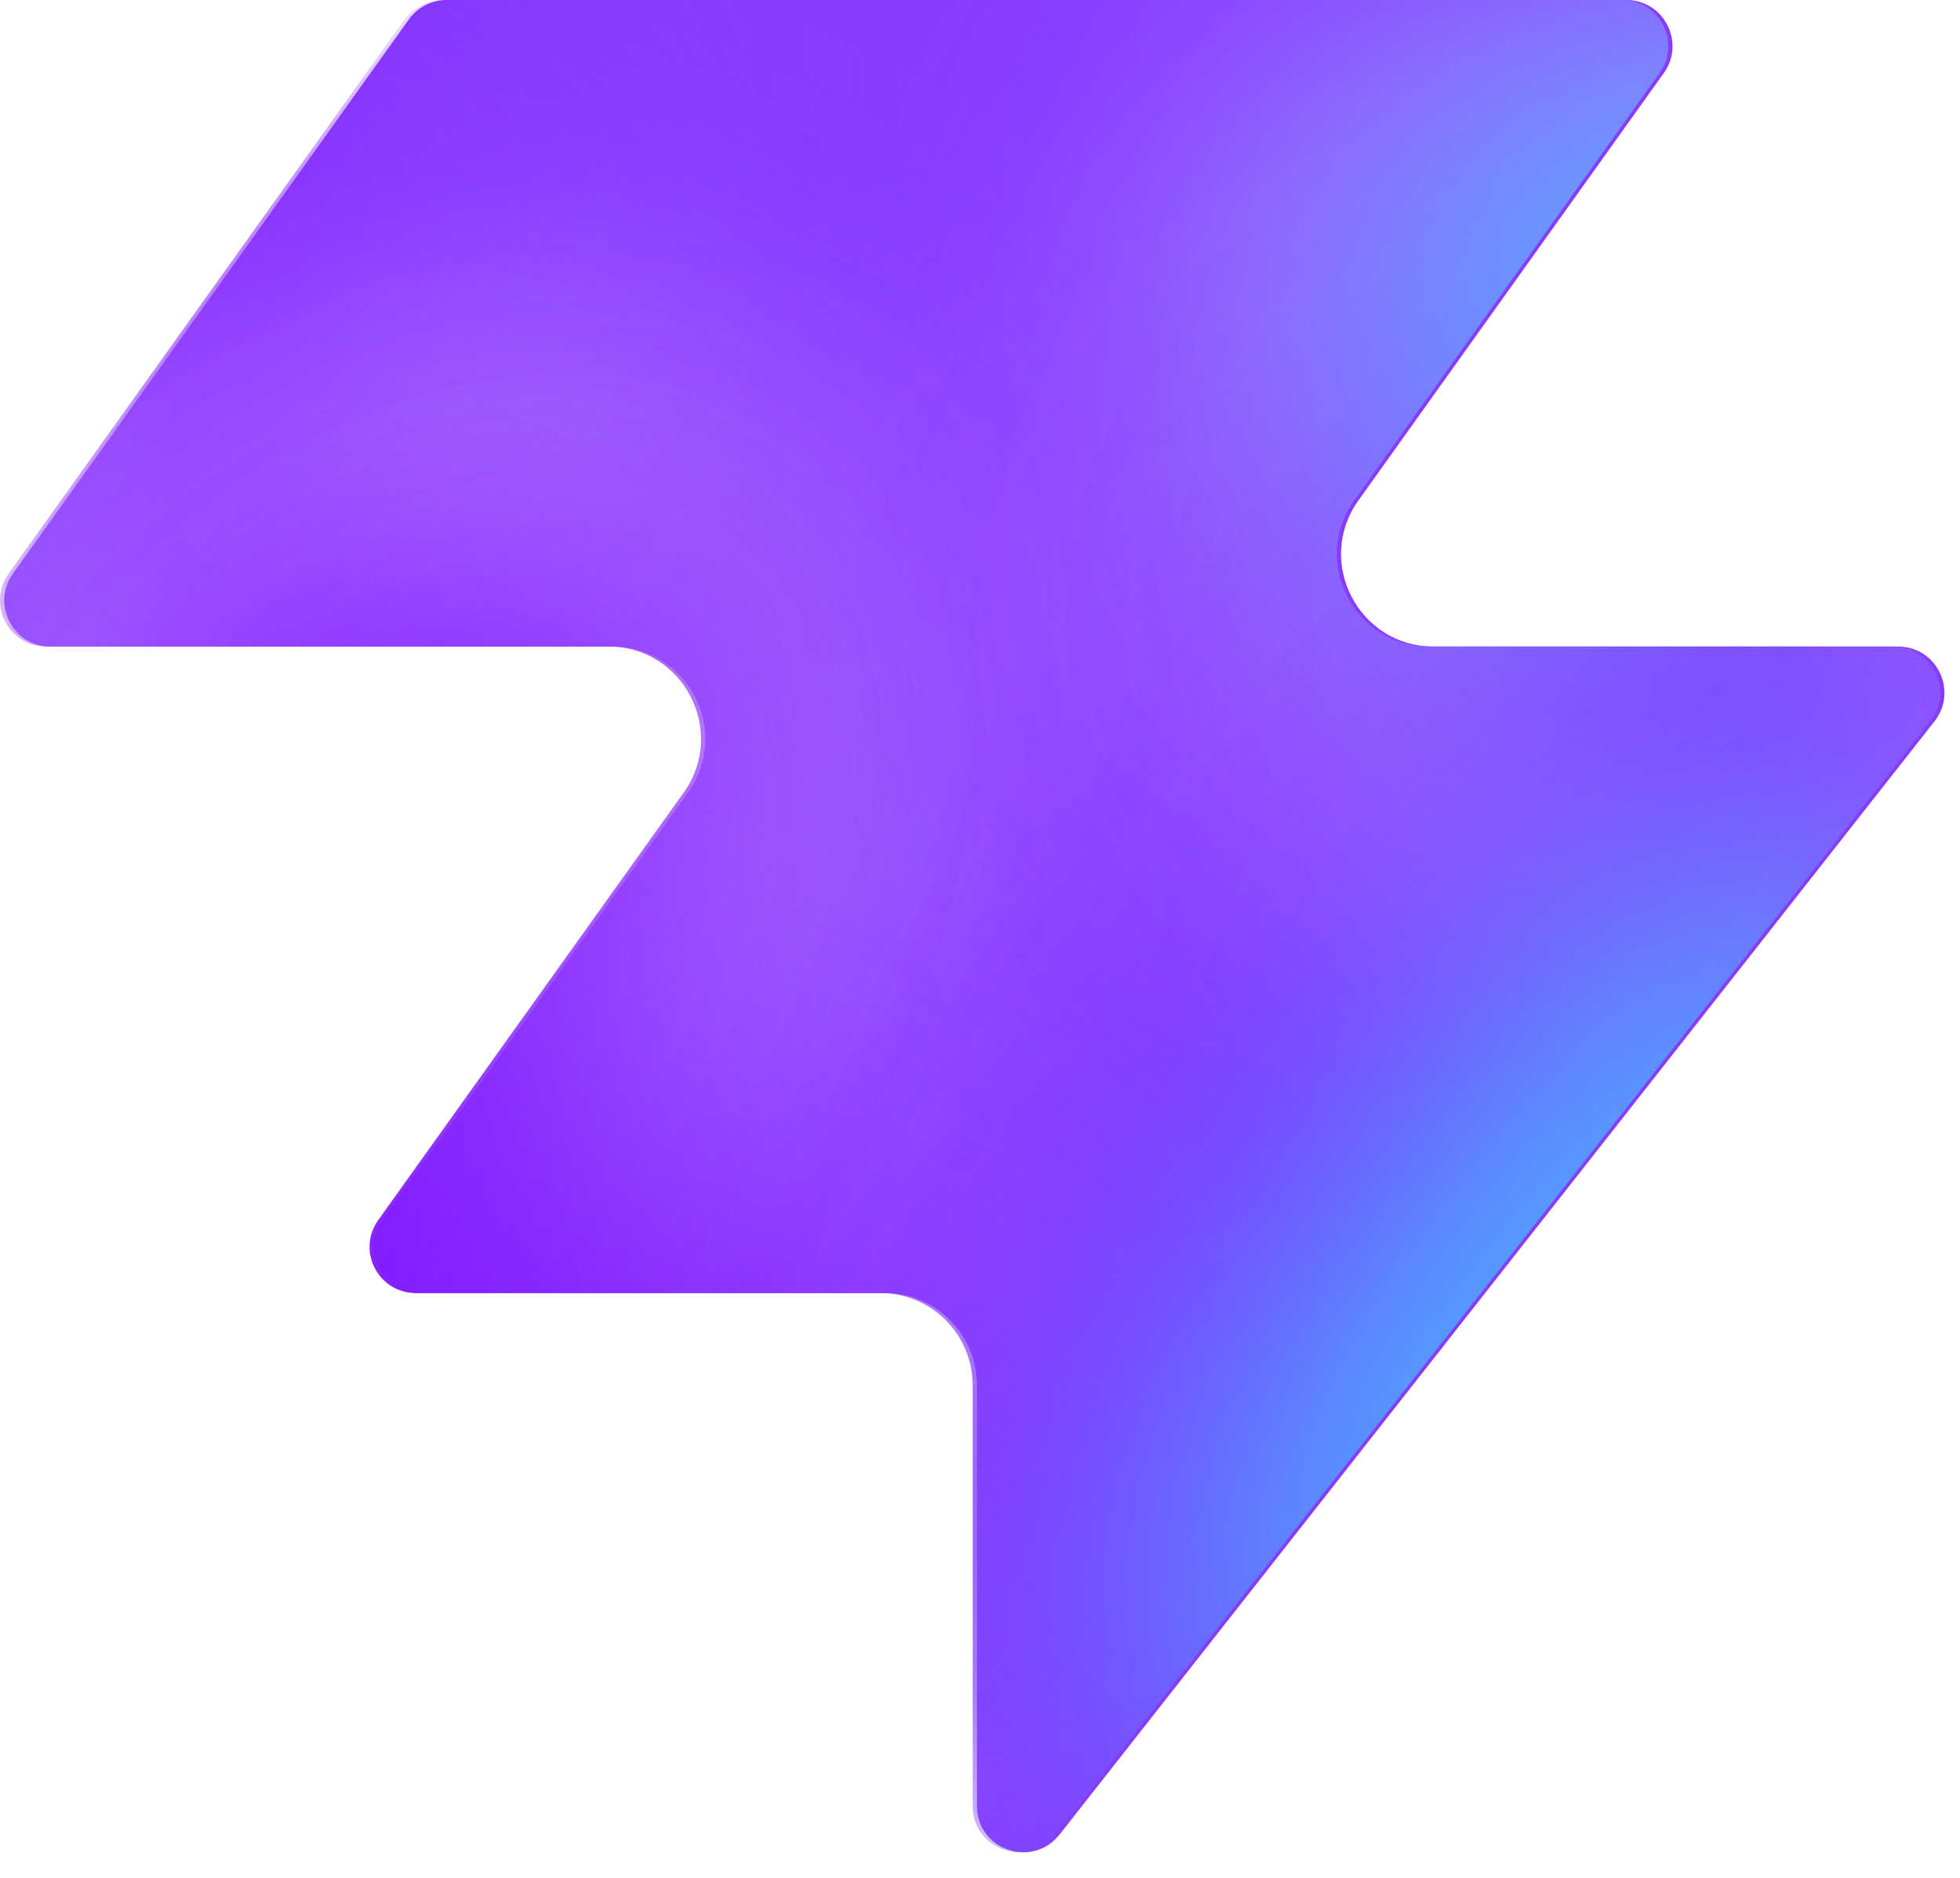
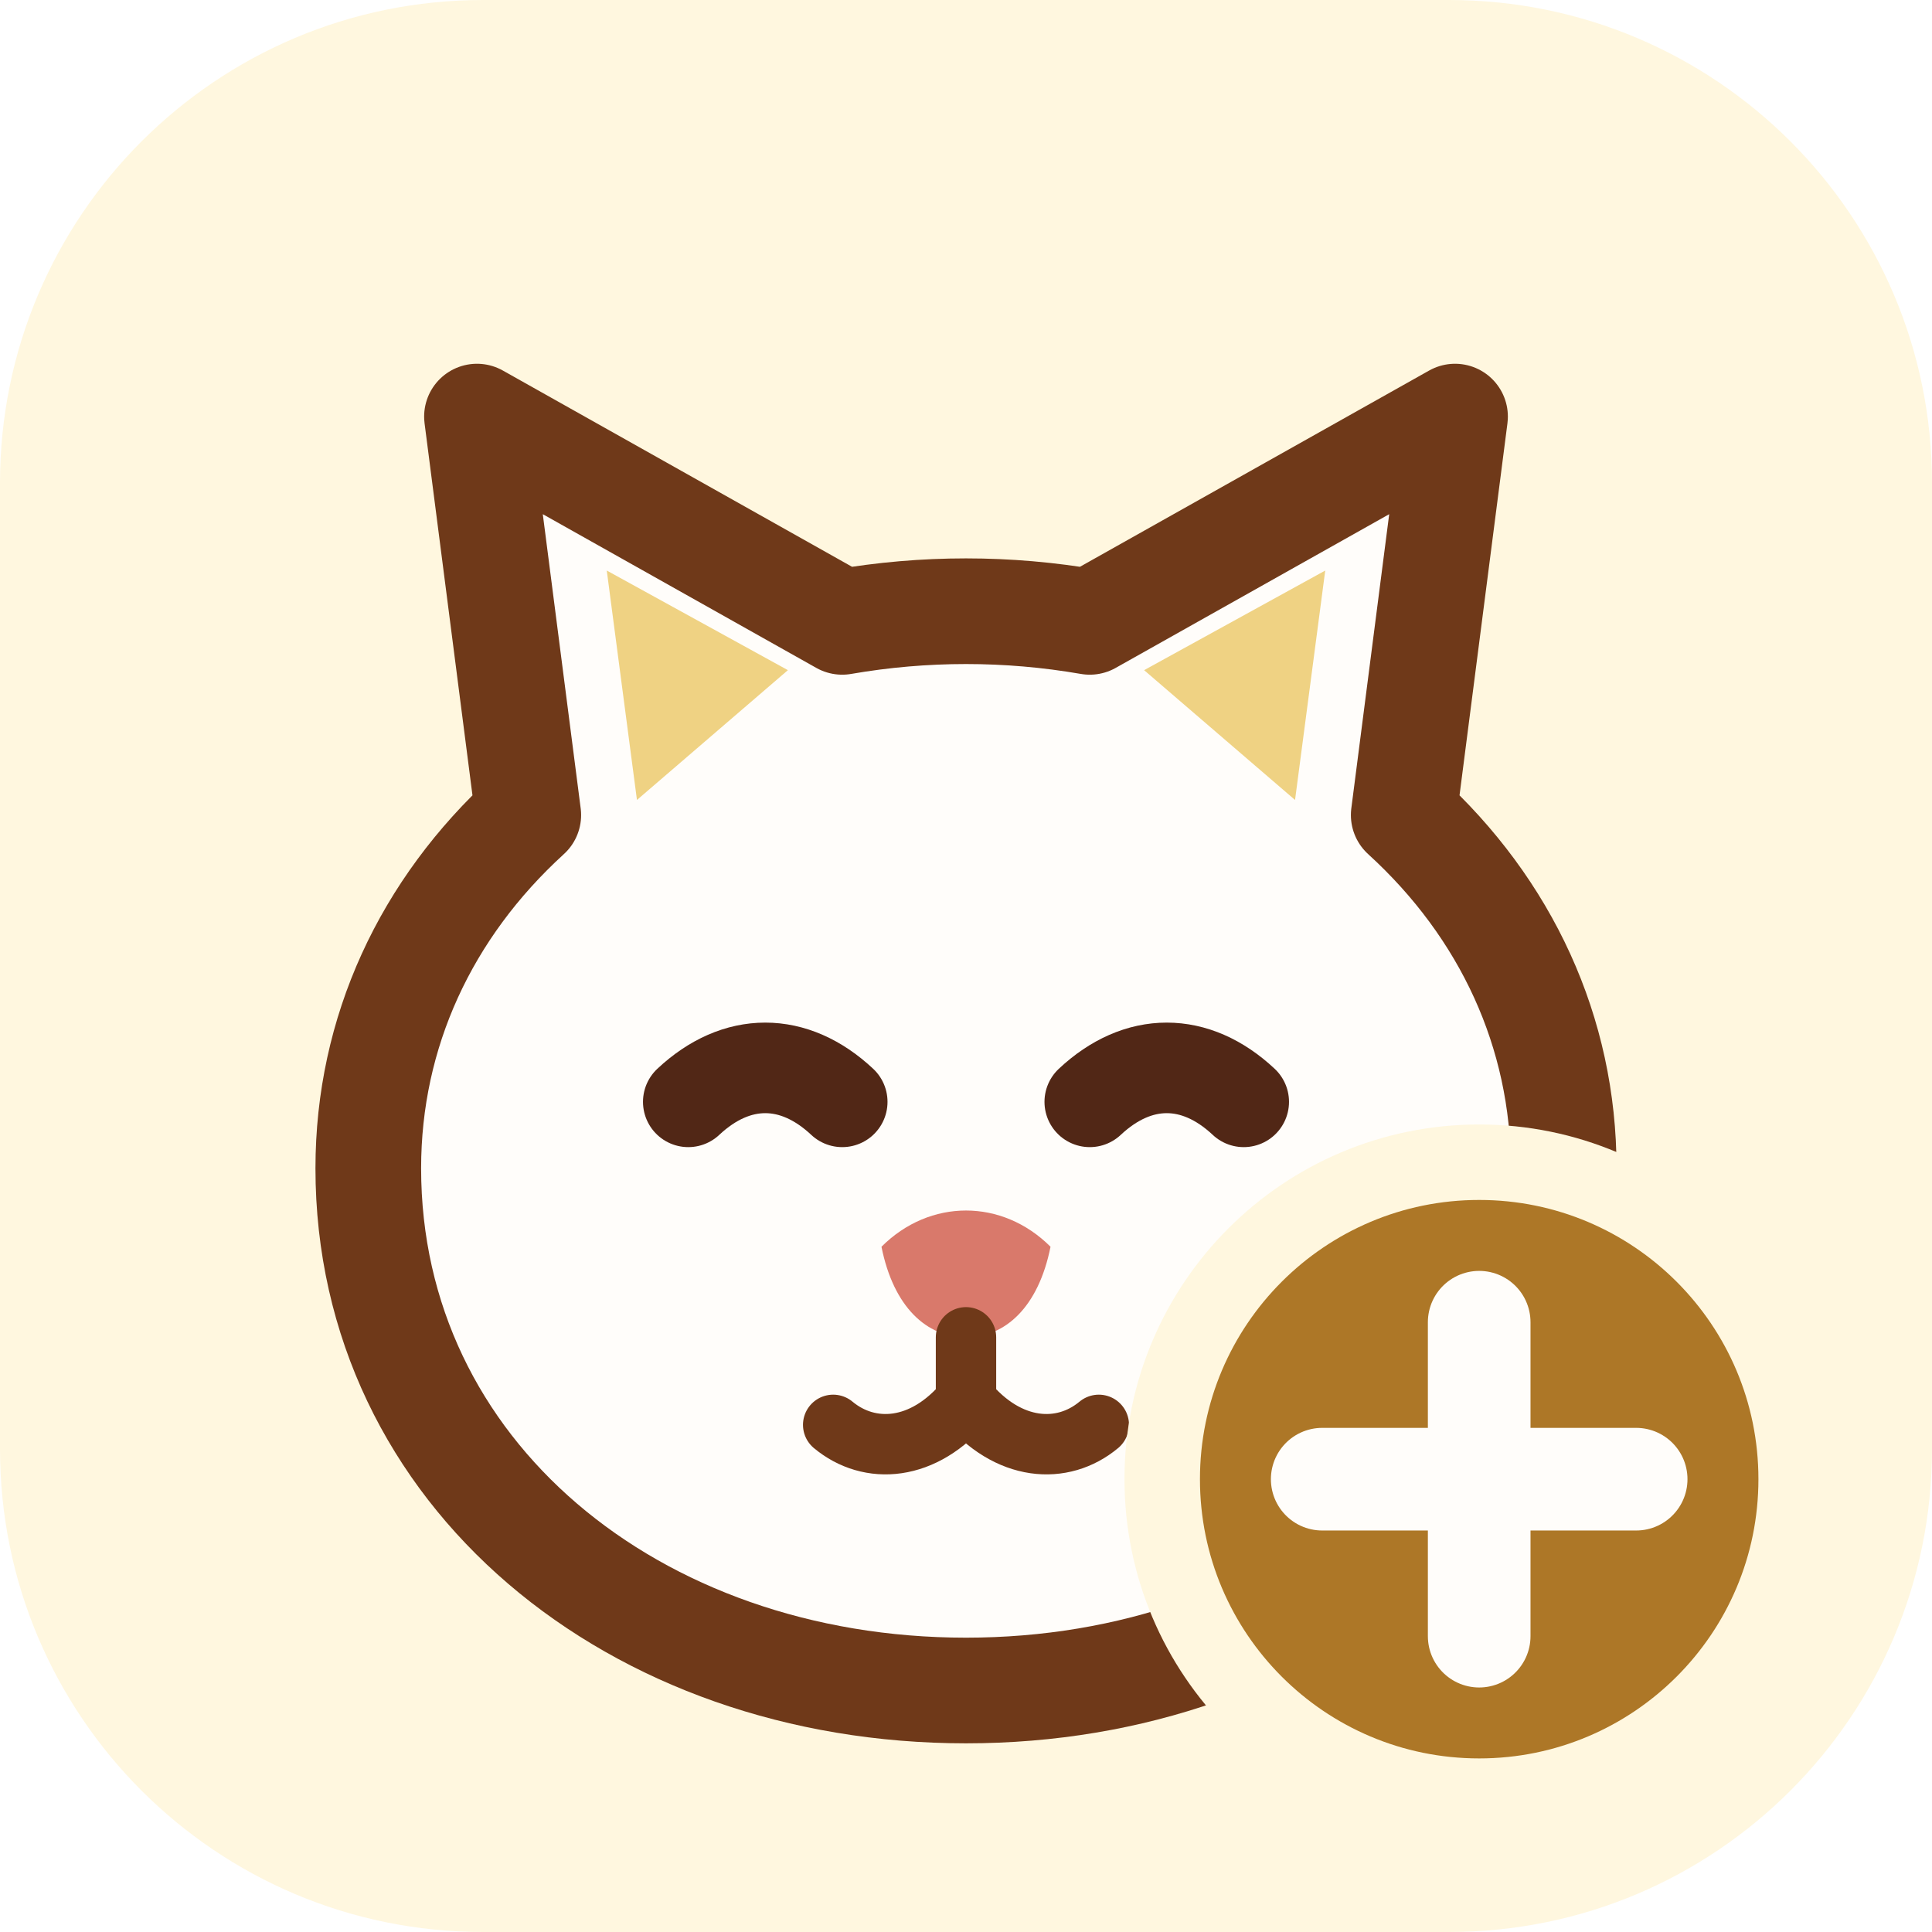
- <svg xmlns="http://www.w3.org/2000/svg" width="48" height="46" fill="none" viewBox="0 0 48 46">
-   <path fill="#863bff" d="M25.946 44.938c-.664.845-2.021.375-2.021-.698V33.937a2.26 2.26 0 0 0-2.262-2.262H10.287c-.92 0-1.456-1.04-.92-1.788l7.48-10.471c1.07-1.497 0-3.578-1.842-3.578H1.237c-.92 0-1.456-1.04-.92-1.788L10.013.474c.214-.297.556-.474.92-.474h28.894c.92 0 1.456 1.04.92 1.788l-7.48 10.471c-1.07 1.498 0 3.579 1.842 3.579h11.377c.943 0 1.473 1.088.89 1.83L25.947 44.94z" style="fill:#863bff;fill:color(display-p3 .525 .23 1);fill-opacity:1" />
-   <mask id="a" width="48" height="46" x="0" y="0" maskUnits="userSpaceOnUse" style="mask-type:alpha">
-     <path fill="#000" d="M25.842 44.938c-.664.844-2.021.375-2.021-.698V33.937a2.26 2.26 0 0 0-2.262-2.262H10.183c-.92 0-1.456-1.04-.92-1.788l7.48-10.471c1.07-1.498 0-3.579-1.842-3.579H1.133c-.92 0-1.456-1.04-.92-1.787L9.91.473c.214-.297.556-.474.92-.474h28.894c.92 0 1.456 1.04.92 1.788l-7.48 10.471c-1.07 1.498 0 3.578 1.842 3.578h11.377c.943 0 1.473 1.088.89 1.832L25.843 44.94z" style="fill:#000;fill-opacity:1" />
-   </mask>
-   <g mask="url(#a)">
-     <g filter="url(#b)">
-       <ellipse cx="5.508" cy="14.704" fill="#ede6ff" rx="5.508" ry="14.704" style="fill:#ede6ff;fill:color(display-p3 .927 .903 1);fill-opacity:1" transform="matrix(.00324 1 1 -.00324 -4.47 31.516)" />
-     </g>
-     <g filter="url(#c)">
-       <ellipse cx="10.399" cy="29.851" fill="#ede6ff" rx="10.399" ry="29.851" style="fill:#ede6ff;fill:color(display-p3 .927 .903 1);fill-opacity:1" transform="matrix(.00324 1 1 -.00324 -39.328 7.883)" />
-     </g>
-     <g filter="url(#d)">
-       <ellipse cx="5.508" cy="30.487" fill="#7e14ff" rx="5.508" ry="30.487" style="fill:#7e14ff;fill:color(display-p3 .492 .077 1);fill-opacity:1" transform="rotate(89.814 -25.913 -14.639)scale(1 -1)" />
-     </g>
-     <g filter="url(#e)">
-       <ellipse cx="5.508" cy="30.599" fill="#7e14ff" rx="5.508" ry="30.599" style="fill:#7e14ff;fill:color(display-p3 .492 .077 1);fill-opacity:1" transform="rotate(89.814 -32.644 -3.334)scale(1 -1)" />
-     </g>
-     <g filter="url(#f)">
-       <ellipse cx="5.508" cy="30.599" fill="#7e14ff" rx="5.508" ry="30.599" style="fill:#7e14ff;fill:color(display-p3 .492 .077 1);fill-opacity:1" transform="matrix(.00324 1 1 -.00324 -34.34 30.47)" />
-     </g>
-     <g filter="url(#g)">
-       <ellipse cx="14.072" cy="22.078" fill="#ede6ff" rx="14.072" ry="22.078" style="fill:#ede6ff;fill:color(display-p3 .927 .903 1);fill-opacity:1" transform="rotate(93.35 24.506 48.493)scale(-1 1)" />
-     </g>
-     <g filter="url(#h)">
-       <ellipse cx="3.47" cy="21.501" fill="#7e14ff" rx="3.47" ry="21.501" style="fill:#7e14ff;fill:color(display-p3 .492 .077 1);fill-opacity:1" transform="rotate(89.009 28.708 47.59)scale(-1 1)" />
-     </g>
-     <g filter="url(#i)">
-       <ellipse cx="3.47" cy="21.501" fill="#7e14ff" rx="3.47" ry="21.501" style="fill:#7e14ff;fill:color(display-p3 .492 .077 1);fill-opacity:1" transform="rotate(89.009 28.708 47.59)scale(-1 1)" />
-     </g>
-     <g filter="url(#j)">
-       <ellipse cx=".387" cy="8.972" fill="#7e14ff" rx="4.407" ry="29.108" style="fill:#7e14ff;fill:color(display-p3 .492 .077 1);fill-opacity:1" transform="rotate(39.51 .387 8.972)" />
-     </g>
-     <g filter="url(#k)">
-       <ellipse cx="47.523" cy="-6.092" fill="#7e14ff" rx="4.407" ry="29.108" style="fill:#7e14ff;fill:color(display-p3 .492 .077 1);fill-opacity:1" transform="rotate(37.892 47.523 -6.092)" />
-     </g>
-     <g filter="url(#l)">
-       <ellipse cx="41.412" cy="6.333" fill="#47bfff" rx="5.971" ry="9.665" style="fill:#47bfff;fill:color(display-p3 .28 .748 1);fill-opacity:1" transform="rotate(37.892 41.412 6.333)" />
-     </g>
-     <g filter="url(#m)">
-       <ellipse cx="-1.879" cy="38.332" fill="#7e14ff" rx="4.407" ry="29.108" style="fill:#7e14ff;fill:color(display-p3 .492 .077 1);fill-opacity:1" transform="rotate(37.892 -1.88 38.332)" />
-     </g>
-     <g filter="url(#n)">
-       <ellipse cx="-1.879" cy="38.332" fill="#7e14ff" rx="4.407" ry="29.108" style="fill:#7e14ff;fill:color(display-p3 .492 .077 1);fill-opacity:1" transform="rotate(37.892 -1.88 38.332)" />
-     </g>
-     <g filter="url(#o)">
-       <ellipse cx="35.651" cy="29.907" fill="#7e14ff" rx="4.407" ry="29.108" style="fill:#7e14ff;fill:color(display-p3 .492 .077 1);fill-opacity:1" transform="rotate(37.892 35.651 29.907)" />
-     </g>
-     <g filter="url(#p)">
-       <ellipse cx="38.418" cy="32.4" fill="#47bfff" rx="5.971" ry="15.297" style="fill:#47bfff;fill:color(display-p3 .28 .748 1);fill-opacity:1" transform="rotate(37.892 38.418 32.4)" />
-     </g>
-   </g>
-   <defs>
-     <filter id="b" width="60.045" height="41.654" x="-19.77" y="16.149" color-interpolation-filters="sRGB" filterUnits="userSpaceOnUse">
-       <feFlood flood-opacity="0" result="BackgroundImageFix" />
-       <feBlend in="SourceGraphic" in2="BackgroundImageFix" result="shape" />
-       <feGaussianBlur result="effect1_foregroundBlur_2002_17158" stdDeviation="7.659" />
-     </filter>
-     <filter id="c" width="90.34" height="51.437" x="-54.613" y="-7.533" color-interpolation-filters="sRGB" filterUnits="userSpaceOnUse">
-       <feFlood flood-opacity="0" result="BackgroundImageFix" />
-       <feBlend in="SourceGraphic" in2="BackgroundImageFix" result="shape" />
-       <feGaussianBlur result="effect1_foregroundBlur_2002_17158" stdDeviation="7.659" />
-     </filter>
-     <filter id="d" width="79.355" height="29.4" x="-49.64" y="2.03" color-interpolation-filters="sRGB" filterUnits="userSpaceOnUse">
-       <feFlood flood-opacity="0" result="BackgroundImageFix" />
-       <feBlend in="SourceGraphic" in2="BackgroundImageFix" result="shape" />
-       <feGaussianBlur result="effect1_foregroundBlur_2002_17158" stdDeviation="4.596" />
-     </filter>
-     <filter id="e" width="79.579" height="29.4" x="-45.045" y="20.029" color-interpolation-filters="sRGB" filterUnits="userSpaceOnUse">
-       <feFlood flood-opacity="0" result="BackgroundImageFix" />
-       <feBlend in="SourceGraphic" in2="BackgroundImageFix" result="shape" />
-       <feGaussianBlur result="effect1_foregroundBlur_2002_17158" stdDeviation="4.596" />
-     </filter>
-     <filter id="f" width="79.579" height="29.4" x="-43.513" y="21.178" color-interpolation-filters="sRGB" filterUnits="userSpaceOnUse">
-       <feFlood flood-opacity="0" result="BackgroundImageFix" />
-       <feBlend in="SourceGraphic" in2="BackgroundImageFix" result="shape" />
-       <feGaussianBlur result="effect1_foregroundBlur_2002_17158" stdDeviation="4.596" />
-     </filter>
-     <filter id="g" width="74.749" height="58.852" x="15.756" y="-17.901" color-interpolation-filters="sRGB" filterUnits="userSpaceOnUse">
-       <feFlood flood-opacity="0" result="BackgroundImageFix" />
-       <feBlend in="SourceGraphic" in2="BackgroundImageFix" result="shape" />
-       <feGaussianBlur result="effect1_foregroundBlur_2002_17158" stdDeviation="7.659" />
-     </filter>
-     <filter id="h" width="61.377" height="25.362" x="23.548" y="2.284" color-interpolation-filters="sRGB" filterUnits="userSpaceOnUse">
-       <feFlood flood-opacity="0" result="BackgroundImageFix" />
-       <feBlend in="SourceGraphic" in2="BackgroundImageFix" result="shape" />
-       <feGaussianBlur result="effect1_foregroundBlur_2002_17158" stdDeviation="4.596" />
-     </filter>
-     <filter id="i" width="61.377" height="25.362" x="23.548" y="2.284" color-interpolation-filters="sRGB" filterUnits="userSpaceOnUse">
-       <feFlood flood-opacity="0" result="BackgroundImageFix" />
-       <feBlend in="SourceGraphic" in2="BackgroundImageFix" result="shape" />
-       <feGaussianBlur result="effect1_foregroundBlur_2002_17158" stdDeviation="4.596" />
-     </filter>
-     <filter id="j" width="56.045" height="63.649" x="-27.636" y="-22.853" color-interpolation-filters="sRGB" filterUnits="userSpaceOnUse">
-       <feFlood flood-opacity="0" result="BackgroundImageFix" />
-       <feBlend in="SourceGraphic" in2="BackgroundImageFix" result="shape" />
-       <feGaussianBlur result="effect1_foregroundBlur_2002_17158" stdDeviation="4.596" />
-     </filter>
-     <filter id="k" width="54.814" height="64.646" x="20.116" y="-38.415" color-interpolation-filters="sRGB" filterUnits="userSpaceOnUse">
-       <feFlood flood-opacity="0" result="BackgroundImageFix" />
-       <feBlend in="SourceGraphic" in2="BackgroundImageFix" result="shape" />
-       <feGaussianBlur result="effect1_foregroundBlur_2002_17158" stdDeviation="4.596" />
-     </filter>
-     <filter id="l" width="33.541" height="35.313" x="24.641" y="-11.323" color-interpolation-filters="sRGB" filterUnits="userSpaceOnUse">
-       <feFlood flood-opacity="0" result="BackgroundImageFix" />
-       <feBlend in="SourceGraphic" in2="BackgroundImageFix" result="shape" />
-       <feGaussianBlur result="effect1_foregroundBlur_2002_17158" stdDeviation="4.596" />
-     </filter>
-     <filter id="m" width="54.814" height="64.646" x="-29.286" y="6.009" color-interpolation-filters="sRGB" filterUnits="userSpaceOnUse">
-       <feFlood flood-opacity="0" result="BackgroundImageFix" />
-       <feBlend in="SourceGraphic" in2="BackgroundImageFix" result="shape" />
-       <feGaussianBlur result="effect1_foregroundBlur_2002_17158" stdDeviation="4.596" />
-     </filter>
-     <filter id="n" width="54.814" height="64.646" x="-29.286" y="6.009" color-interpolation-filters="sRGB" filterUnits="userSpaceOnUse">
-       <feFlood flood-opacity="0" result="BackgroundImageFix" />
-       <feBlend in="SourceGraphic" in2="BackgroundImageFix" result="shape" />
-       <feGaussianBlur result="effect1_foregroundBlur_2002_17158" stdDeviation="4.596" />
-     </filter>
-     <filter id="o" width="54.814" height="64.646" x="8.244" y="-2.416" color-interpolation-filters="sRGB" filterUnits="userSpaceOnUse">
-       <feFlood flood-opacity="0" result="BackgroundImageFix" />
-       <feBlend in="SourceGraphic" in2="BackgroundImageFix" result="shape" />
-       <feGaussianBlur result="effect1_foregroundBlur_2002_17158" stdDeviation="4.596" />
-     </filter>
-     <filter id="p" width="39.409" height="43.623" x="18.713" y="10.588" color-interpolation-filters="sRGB" filterUnits="userSpaceOnUse">
-       <feFlood flood-opacity="0" result="BackgroundImageFix" />
-       <feBlend in="SourceGraphic" in2="BackgroundImageFix" result="shape" />
-       <feGaussianBlur result="effect1_foregroundBlur_2002_17158" stdDeviation="4.596" />
-     </filter>
-   </defs>
+ <svg xmlns="http://www.w3.org/2000/svg" viewBox="0 0 64 64" role="img" aria-label="微笑貓咪醫療圖示">
+   <rect width="64" height="64" rx="16" fill="#fff7df" />
+   <path d="M17.5 27 15.8 13.8l12.1 6.8a24 24 0 0 1 8.2 0l12.1-6.8L46.5 27c3.4 3.1 5.3 7.2 5.3 11.7 0 10.1-8.8 17.3-19.8 17.3s-19.8-7.2-19.8-17.3c0-4.5 1.9-8.6 5.3-11.7Z" fill="#fffdfa" stroke="#6f3919" stroke-width="3.5" stroke-linejoin="round" />
+   <path d="m20.1 18.9 1 7.6 5-4.3-6-3.3Zm23.8 0-1 7.6-5-4.3 6-3.3Z" fill="#efd283" />
+   <path d="M22.8 36.5c1.6-1.5 3.5-1.5 5.1 0M36.1 36.5c1.6-1.5 3.5-1.5 5.1 0" fill="none" stroke="#512716" stroke-width="3" stroke-linecap="round" />
+   <path d="M29.2 41.3c1.6-1.6 4-1.6 5.6 0-.4 2-1.5 3-2.8 3s-2.4-1-2.8-3Z" fill="#d9796b" />
+   <path d="M32 44.3v2.1m0 0c-1.4 1.7-3.2 1.8-4.4.8m4.4-.8c1.4 1.7 3.2 1.8 4.4.8" fill="none" stroke="#6f3919" stroke-width="2" stroke-linecap="round" />
+   <circle cx="49" cy="49" r="10.5" fill="#ad7727" stroke="#fff7df" stroke-width="2.5" />
+   <path d="M49 43.8v10.4M43.8 49h10.4" stroke="#fffdfa" stroke-width="3.4" stroke-linecap="round" />
</svg>
